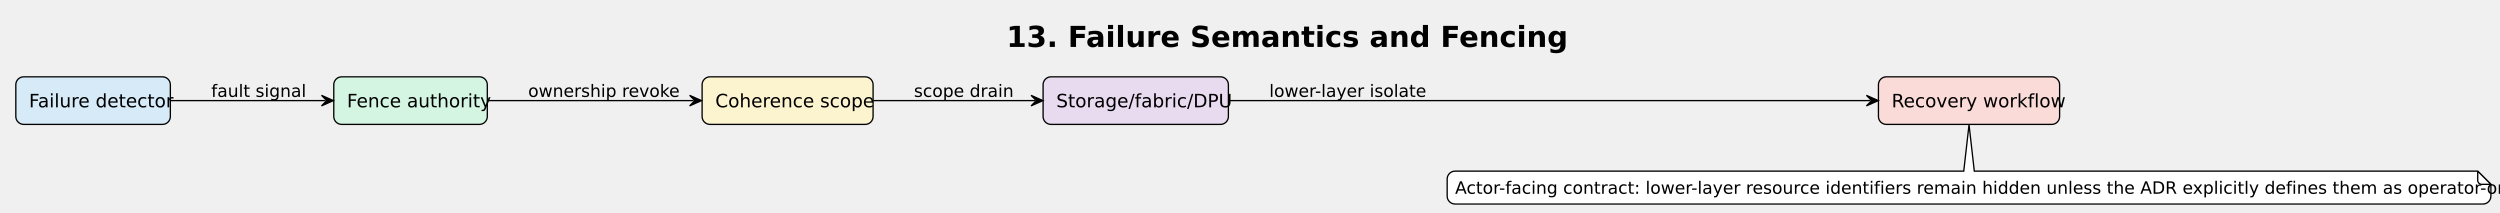
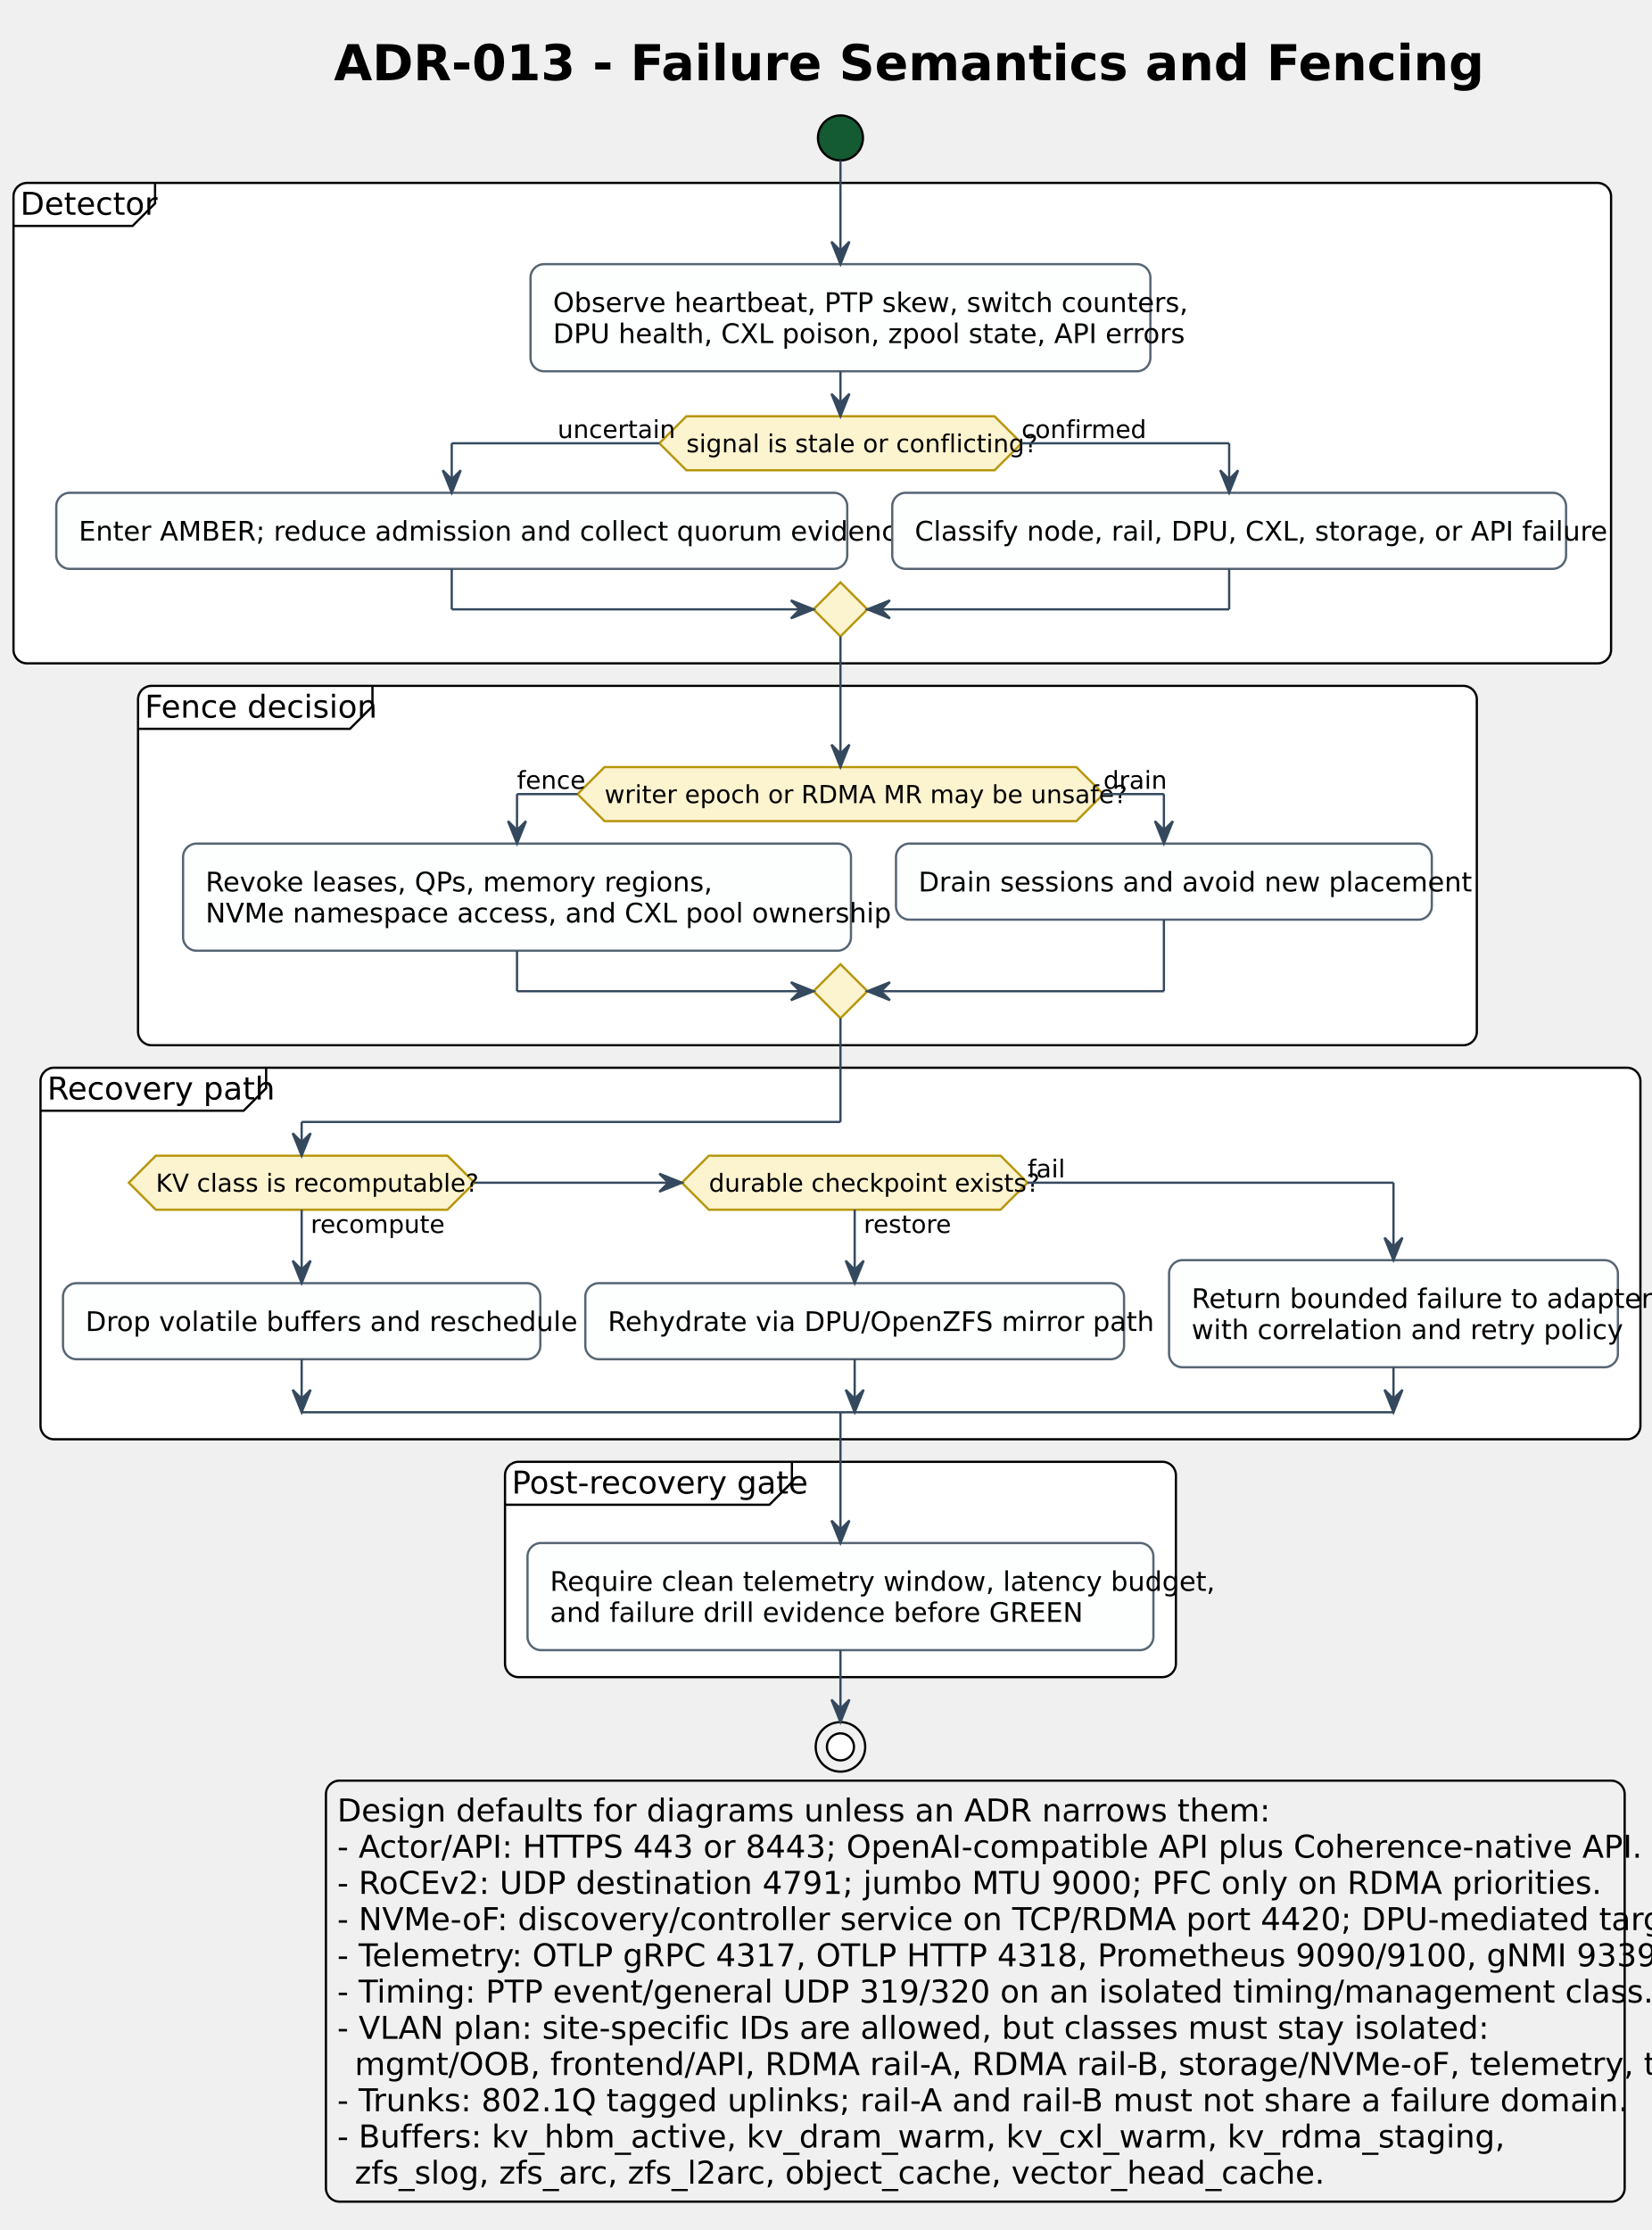
- <svg xmlns="http://www.w3.org/2000/svg" contentStyleType="text/css" data-diagram-type="DESCRIPTION" height="161px" preserveAspectRatio="none" style="width:1897px;height:161px;background:#FFFFFF;" version="1.1" viewBox="0 0 1897 161" width="1897px" zoomAndPan="magnify">
+ <svg xmlns="http://www.w3.org/2000/svg" contentStyleType="text/css" data-diagram-type="ACTIVITY" height="991px" preserveAspectRatio="none" style="width:734px;height:991px;background:#FFFFFF;" version="1.1" viewBox="0 0 734 991" width="734px" zoomAndPan="magnify">
  <defs />
  <g>
-     <g class="title" data-source-line="2">
-       <text fill="#000000" font-family="DejaVu Sans" font-size="22" font-weight="bold" lengthAdjust="spacing" textLength="360.669" x="763.707" y="35.636">13. Failure Semantics and Fencing</text>
+     <g class="title" data-source-line="18">
+       <text fill="#000000" font-family="DejaVu Sans" font-size="22" font-weight="bold" lengthAdjust="spacing" textLength="435.22" x="148.381" y="35.636">ADR-013 - Failure Semantics and Fencing</text>
    </g>
-     <g class="entity" data-qualified-name="N1" data-source-line="8" id="ent0002">
-       <rect fill="#D6EAF8" height="36.099" rx="6" ry="6" style="stroke:#000000;stroke-width:1;" width="117.269" x="12" y="58.298" />
-       <text fill="#000000" font-family="DejaVu Sans" font-size="14" lengthAdjust="spacing" textLength="97.269" x="22" y="81.43">Failure detector</text>
-     </g>
-     <g class="entity" data-qualified-name="N2" data-source-line="9" id="ent0003">
-       <rect fill="#D5F5E3" height="36.099" rx="6" ry="6" style="stroke:#000000;stroke-width:1;" width="116.496" x="253.27" y="58.298" />
-       <text fill="#000000" font-family="DejaVu Sans" font-size="14" lengthAdjust="spacing" textLength="96.496" x="263.27" y="81.43">Fence authority</text>
-     </g>
-     <g class="entity" data-qualified-name="N3" data-source-line="10" id="ent0004">
-       <rect fill="#FCF3CF" height="36.099" rx="6" ry="6" style="stroke:#000000;stroke-width:1;" width="129.737" x="532.76" y="58.298" />
-       <text fill="#000000" font-family="DejaVu Sans" font-size="14" lengthAdjust="spacing" textLength="109.737" x="542.76" y="81.43">Coherence scope</text>
-     </g>
-     <g class="entity" data-qualified-name="N4" data-source-line="11" id="ent0005">
-       <rect fill="#E8DAEF" height="36.099" rx="6" ry="6" style="stroke:#000000;stroke-width:1;" width="140.606" x="791.5" y="58.298" />
-       <text fill="#000000" font-family="DejaVu Sans" font-size="14" lengthAdjust="spacing" textLength="120.606" x="801.5" y="81.43">Storage/fabric/DPU</text>
-     </g>
-     <g class="entity" data-qualified-name="N5" data-source-line="12" id="ent0006">
-       <rect fill="#FADBD8" height="36.099" rx="6" ry="6" style="stroke:#000000;stroke-width:1;" width="137.476" x="1425.36" y="58.298" />
-       <text fill="#000000" font-family="DejaVu Sans" font-size="14" lengthAdjust="spacing" textLength="117.476" x="1435.36" y="81.43">Recovery workflow</text>
-     </g>
-     <g class="entity" data-qualified-name="GMN11" data-source-line="20" id="ent0012">
-       <path d="M1098.11,135.868 L1098.11,148.817 A6,6 0 0 0 1104.11,154.817 L1884.084,154.817 A6,6 0 0 0 1890.084,148.817 L1890.084,139.868 L1880.084,129.868 L1498.1,129.868 L1494.1,94.598 L1490.1,129.868 L1104.11,129.868 A6,6 0 0 0 1098.11,135.868" fill="#FFFFFF" style="stroke:#000000;stroke-width:1;" />
-       <path d="M1880.084,129.868 L1880.084,136.868 A3,3 0 0 0 1883.084,139.868 L1890.084,139.868 L1880.084,129.868" fill="#FFFFFF" style="stroke:#000000;stroke-width:1;" />
-       <text fill="#000000" font-family="DejaVu Sans" font-size="13" lengthAdjust="spacing" textLength="770.974" x="1104.11" y="147.062">Actor-facing contract: lower-layer resource identifiers remain hidden unless the ADR explicitly defines them as operator-only evidence.</text>
-     </g>
-     <g class="link" data-entity-1="ent0002" data-entity-2="ent0003" data-link-type="dependency" data-source-line="14" id="lnk7">
-       <path d="M129.77,76.348 C167.19,76.348 209.64,76.348 246.95,76.348" fill="none" id="N1-to-N2" style="stroke:#000000;stroke-width:1;" />
-       <polygon fill="#000000" points="252.95,76.348,243.95,72.348,247.95,76.348,243.95,80.348,252.95,76.348" style="stroke:#000000;stroke-width:1;" />
-       <text fill="#000000" font-family="DejaVu Sans" font-size="13" lengthAdjust="spacing" textLength="62.15" x="160.27" y="73.542">fault signal</text>
-     </g>
-     <g class="link" data-entity-1="ent0003" data-entity-2="ent0004" data-link-type="dependency" data-source-line="15" id="lnk8">
-       <path d="M370.01,76.348 C417.03,76.348 477.49,76.348 526.28,76.348" fill="none" id="N2-to-N3" style="stroke:#000000;stroke-width:1;" />
-       <polygon fill="#000000" points="532.28,76.348,523.28,72.348,527.28,76.348,523.28,80.348,532.28,76.348" style="stroke:#000000;stroke-width:1;" />
-       <text fill="#000000" font-family="DejaVu Sans" font-size="13" lengthAdjust="spacing" textLength="101.886" x="400.76" y="73.542">ownership revoke</text>
-     </g>
-     <g class="link" data-entity-1="ent0004" data-entity-2="ent0005" data-link-type="dependency" data-source-line="16" id="lnk9">
-       <path d="M662.77,76.348 C701.73,76.348 745.47,76.348 785.36,76.348" fill="none" id="N3-to-N4" style="stroke:#000000;stroke-width:1;" />
-       <polygon fill="#000000" points="791.36,76.348,782.36,72.348,786.36,76.348,782.36,80.348,791.36,76.348" style="stroke:#000000;stroke-width:1;" />
-       <text fill="#000000" font-family="DejaVu Sans" font-size="13" lengthAdjust="spacing" textLength="67.209" x="693.5" y="73.542">scope drain</text>
-     </g>
-     <g class="link" data-entity-1="ent0005" data-entity-2="ent0006" data-link-type="dependency" data-source-line="17" id="lnk10">
-       <path d="M932.36,76.348 C1054.18,76.348 1298.63,76.348 1419.24,76.348" fill="none" id="N4-to-N5" style="stroke:#000000;stroke-width:1;" />
-       <polygon fill="#000000" points="1425.24,76.348,1416.24,72.348,1420.24,76.348,1416.24,80.348,1425.24,76.348" style="stroke:#000000;stroke-width:1;" />
-       <text fill="#000000" font-family="DejaVu Sans" font-size="13" lengthAdjust="spacing" textLength="104.762" x="963.11" y="73.542">lower-layer isolate</text>
+     <ellipse cx="373.491" cy="61.298" fill="#145A32" rx="10" ry="10" style="stroke:#000000;stroke-width:1;" />
+     <rect fill="#FFFFFF" height="213.495" rx="6" ry="6" style="stroke:#000000;stroke-width:1;" width="709.95" x="6" y="81.298" />
+     <path d="M68.91,81.298 L68.91,90.397 L58.91,100.397 L6,100.397" fill="none" style="stroke:#000000;stroke-width:1;" />
+     <text fill="#000000" font-family="DejaVu Sans" font-size="14" lengthAdjust="spacing" textLength="52.91" x="9" y="95.43">Detector</text>
+     <rect fill="#FDFEFE" height="47.598" rx="6" ry="6" style="stroke:#566573;stroke-width:1;" width="275.457" x="235.763" y="117.397" />
+     <text fill="#000000" font-family="DejaVu Sans" font-size="12" lengthAdjust="spacing" textLength="252.773" x="245.763" y="138.652">Observe heartbeat, PTP skew, switch counters,</text>
+     <text fill="#000000" font-family="DejaVu Sans" font-size="12" lengthAdjust="spacing" textLength="255.457" x="245.763" y="152.451">DPU health, CXL poison, zpool state, API errors</text>
+     <polygon fill="#FCF3CF" points="305.012,184.994,441.97,184.994,453.97,196.994,441.97,208.994,305.012,208.994,293.012,196.994,305.012,184.994" style="stroke:#B7950B;stroke-width:1;" />
+     <text fill="#000000" font-family="DejaVu Sans" font-size="11" lengthAdjust="spacing" textLength="136.958" x="305.012" y="200.988">signal is stale or conflicting?</text>
+     <text fill="#000000" font-family="DejaVu Sans" font-size="11" lengthAdjust="spacing" textLength="45.252" x="247.761" y="194.663">uncertain</text>
+     <text fill="#000000" font-family="DejaVu Sans" font-size="11" lengthAdjust="spacing" textLength="48.297" x="453.97" y="194.663">confirmed</text>
+     <rect fill="#FDFEFE" height="33.799" rx="6" ry="6" style="stroke:#566573;stroke-width:1;" width="351.5" x="25.005" y="218.994" />
+     <text fill="#000000" font-family="DejaVu Sans" font-size="12" lengthAdjust="spacing" textLength="331.5" x="35.005" y="240.25">Enter AMBER; reduce admission and collect quorum evidence</text>
+     <rect fill="#FDFEFE" height="33.799" rx="6" ry="6" style="stroke:#566573;stroke-width:1;" width="299.445" x="396.505" y="218.994" />
+     <text fill="#000000" font-family="DejaVu Sans" font-size="12" lengthAdjust="spacing" textLength="279.445" x="406.505" y="240.25">Classify node, rail, DPU, CXL, storage, or API failure</text>
+     <polygon fill="#FCF3CF" points="373.491,258.793,385.491,270.793,373.491,282.793,361.491,270.793,373.491,258.793" style="stroke:#B7950B;stroke-width:1;" />
+     <rect fill="#FFFFFF" height="159.696" rx="6" ry="6" style="stroke:#000000;stroke-width:1;" width="594.936" x="61.35" y="304.793" />
+     <path d="M165.515,304.793 L165.515,313.892 L155.515,323.892 L61.35,323.892" fill="none" style="stroke:#000000;stroke-width:1;" />
+     <text fill="#000000" font-family="DejaVu Sans" font-size="14" lengthAdjust="spacing" textLength="94.165" x="64.35" y="318.925">Fence decision</text>
+     <polygon fill="#FCF3CF" points="268.647,340.892,478.335,340.892,490.335,352.892,478.335,364.892,268.647,364.892,256.647,352.892,268.647,340.892" style="stroke:#B7950B;stroke-width:1;" />
+     <text fill="#000000" font-family="DejaVu Sans" font-size="11" lengthAdjust="spacing" textLength="209.688" x="268.647" y="356.885">writer epoch or RDMA MR may be unsafe?</text>
+     <text fill="#000000" font-family="DejaVu Sans" font-size="11" lengthAdjust="spacing" textLength="26.909" x="229.738" y="350.56">fence</text>
+     <text fill="#000000" font-family="DejaVu Sans" font-size="11" lengthAdjust="spacing" textLength="24.46" x="490.335" y="350.56">drain</text>
+     <rect fill="#FDFEFE" height="47.598" rx="6" ry="6" style="stroke:#566573;stroke-width:1;" width="296.815" x="81.35" y="374.892" />
+     <text fill="#000000" font-family="DejaVu Sans" font-size="12" lengthAdjust="spacing" textLength="204.744" x="91.35" y="396.147">Revoke leases, QPs, memory regions,</text>
+     <text fill="#000000" font-family="DejaVu Sans" font-size="12" lengthAdjust="spacing" textLength="276.815" x="91.35" y="409.946">NVMe namespace access, and CXL pool ownership</text>
+     <rect fill="#FDFEFE" height="33.799" rx="6" ry="6" style="stroke:#566573;stroke-width:1;" width="238.121" x="398.165" y="374.892" />
+     <text fill="#000000" font-family="DejaVu Sans" font-size="12" lengthAdjust="spacing" textLength="218.121" x="408.165" y="396.147">Drain sessions and avoid new placement</text>
+     <polygon fill="#FCF3CF" points="373.491,428.489,385.491,440.489,373.491,452.489,361.491,440.489,373.491,428.489" style="stroke:#B7950B;stroke-width:1;" />
+     <rect fill="#FFFFFF" height="165.121" rx="6" ry="6" style="stroke:#000000;stroke-width:1;" width="710.982" x="18" y="474.489" />
+     <path d="M118.269,474.489 L118.269,483.588 L108.269,493.588 L18,493.588" fill="none" style="stroke:#000000;stroke-width:1;" />
+     <text fill="#000000" font-family="DejaVu Sans" font-size="14" lengthAdjust="spacing" textLength="90.269" x="21" y="488.621">Recovery path</text>
+     <polygon fill="#FCF3CF" points="69.248,513.588,198.863,513.588,210.863,525.588,198.863,537.588,69.248,537.588,57.248,525.588,69.248,513.588" style="stroke:#B7950B;stroke-width:1;" />
+     <text fill="#000000" font-family="DejaVu Sans" font-size="11" lengthAdjust="spacing" textLength="51.971" x="138.056" y="547.906">recompute</text>
+     <text fill="#000000" font-family="DejaVu Sans" font-size="11" lengthAdjust="spacing" textLength="129.615" x="69.248" y="529.581">KV class is recomputable?</text>
+     <rect fill="#FDFEFE" height="33.799" rx="6" ry="6" style="stroke:#566573;stroke-width:1;" width="212.111" x="28" y="570.237" />
+     <text fill="#000000" font-family="DejaVu Sans" font-size="12" lengthAdjust="spacing" textLength="192.111" x="38" y="591.493">Drop volatile buffers and reschedule</text>
+     <polygon fill="#FCF3CF" points="315.001,513.588,444.632,513.588,456.632,525.588,444.632,537.588,315.001,537.588,303.001,525.588,315.001,513.588" style="stroke:#B7950B;stroke-width:1;" />
+     <text fill="#000000" font-family="DejaVu Sans" font-size="11" lengthAdjust="spacing" textLength="34.235" x="383.816" y="547.906">restore</text>
+     <text fill="#000000" font-family="DejaVu Sans" font-size="11" lengthAdjust="spacing" textLength="129.631" x="315.001" y="529.581">durable checkpoint exists?</text>
+     <text fill="#000000" font-family="DejaVu Sans" font-size="11" lengthAdjust="spacing" textLength="14.062" x="456.632" y="523.257">fail</text>
+     <rect fill="#FDFEFE" height="33.799" rx="6" ry="6" style="stroke:#566573;stroke-width:1;" width="239.41" x="260.111" y="570.237" />
+     <text fill="#000000" font-family="DejaVu Sans" font-size="12" lengthAdjust="spacing" textLength="219.41" x="270.111" y="591.493">Rehydrate via DPU/OpenZFS mirror path</text>
+     <rect fill="#FDFEFE" height="47.598" rx="6" ry="6" style="stroke:#566573;stroke-width:1;" width="199.461" x="519.521" y="560.013" />
+     <text fill="#000000" font-family="DejaVu Sans" font-size="12" lengthAdjust="spacing" textLength="179.461" x="529.521" y="581.269">Return bounded failure to adapter</text>
+     <text fill="#000000" font-family="DejaVu Sans" font-size="12" lengthAdjust="spacing" textLength="165.404" x="529.521" y="595.068">with correlation and retry policy</text>
+     <rect fill="#FFFFFF" height="95.696" rx="6" ry="6" style="stroke:#000000;stroke-width:1;" width="298.141" x="224.421" y="649.611" />
+     <path d="M351.917,649.611 L351.917,658.709 L341.917,668.709 L224.421,668.709" fill="none" style="stroke:#000000;stroke-width:1;" />
+     <text fill="#000000" font-family="DejaVu Sans" font-size="14" lengthAdjust="spacing" textLength="117.496" x="227.421" y="663.742">Post-recovery gate</text>
+     <rect fill="#FDFEFE" height="47.598" rx="6" ry="6" style="stroke:#566573;stroke-width:1;" width="278.141" x="234.421" y="685.709" />
+     <text fill="#000000" font-family="DejaVu Sans" font-size="12" lengthAdjust="spacing" textLength="258.141" x="244.421" y="706.965">Require clean telemetry window, latency budget,</text>
+     <text fill="#000000" font-family="DejaVu Sans" font-size="12" lengthAdjust="spacing" textLength="212.777" x="244.421" y="720.764">and failure drill evidence before GREEN</text>
+     <ellipse cx="373.491" cy="776.307" fill="none" rx="11" ry="11" style="stroke:#000000;stroke-width:1;" />
+     <ellipse cx="373.491" cy="776.307" fill="#FFFFFF" rx="6" ry="6" style="stroke:#000000;stroke-width:1;" />
+     <line style="stroke:#34495E;stroke-width:1;" x1="293.012" x2="200.755" y1="196.994" y2="196.994" />
+     <line style="stroke:#34495E;stroke-width:1;" x1="200.755" x2="200.755" y1="196.994" y2="218.994" />
+     <polygon fill="#34495E" points="196.755,208.994,200.755,218.994,204.755,208.994,200.755,212.994" style="stroke:#34495E;stroke-width:1;" />
+     <line style="stroke:#34495E;stroke-width:1;" x1="453.97" x2="546.227" y1="196.994" y2="196.994" />
+     <line style="stroke:#34495E;stroke-width:1;" x1="546.227" x2="546.227" y1="196.994" y2="218.994" />
+     <polygon fill="#34495E" points="542.227,208.994,546.227,218.994,550.227,208.994,546.227,212.994" style="stroke:#34495E;stroke-width:1;" />
+     <line style="stroke:#34495E;stroke-width:1;" x1="200.755" x2="200.755" y1="252.793" y2="270.793" />
+     <line style="stroke:#34495E;stroke-width:1;" x1="200.755" x2="361.491" y1="270.793" y2="270.793" />
+     <polygon fill="#34495E" points="351.491,266.793,361.491,270.793,351.491,274.793,355.491,270.793" style="stroke:#34495E;stroke-width:1;" />
+     <line style="stroke:#34495E;stroke-width:1;" x1="546.227" x2="546.227" y1="252.793" y2="270.793" />
+     <line style="stroke:#34495E;stroke-width:1;" x1="546.227" x2="385.491" y1="270.793" y2="270.793" />
+     <polygon fill="#34495E" points="395.491,266.793,385.491,270.793,395.491,274.793,391.491,270.793" style="stroke:#34495E;stroke-width:1;" />
+     <line style="stroke:#34495E;stroke-width:1;" x1="373.491" x2="373.491" y1="164.994" y2="184.994" />
+     <polygon fill="#34495E" points="369.491,174.994,373.491,184.994,377.491,174.994,373.491,178.994" style="stroke:#34495E;stroke-width:1;" />
+     <line style="stroke:#34495E;stroke-width:1;" x1="373.491" x2="373.491" y1="71.298" y2="117.397" />
+     <polygon fill="#34495E" points="369.491,107.397,373.491,117.397,377.491,107.397,373.491,111.397" style="stroke:#34495E;stroke-width:1;" />
+     <line style="stroke:#34495E;stroke-width:1;" x1="256.647" x2="229.757" y1="352.892" y2="352.892" />
+     <line style="stroke:#34495E;stroke-width:1;" x1="229.757" x2="229.757" y1="352.892" y2="374.892" />
+     <polygon fill="#34495E" points="225.757,364.892,229.757,374.892,233.757,364.892,229.757,368.892" style="stroke:#34495E;stroke-width:1;" />
+     <line style="stroke:#34495E;stroke-width:1;" x1="490.335" x2="517.225" y1="352.892" y2="352.892" />
+     <line style="stroke:#34495E;stroke-width:1;" x1="517.225" x2="517.225" y1="352.892" y2="374.892" />
+     <polygon fill="#34495E" points="513.225,364.892,517.225,374.892,521.225,364.892,517.225,368.892" style="stroke:#34495E;stroke-width:1;" />
+     <line style="stroke:#34495E;stroke-width:1;" x1="229.757" x2="229.757" y1="422.489" y2="440.489" />
+     <line style="stroke:#34495E;stroke-width:1;" x1="229.757" x2="361.491" y1="440.489" y2="440.489" />
+     <polygon fill="#34495E" points="351.491,436.489,361.491,440.489,351.491,444.489,355.491,440.489" style="stroke:#34495E;stroke-width:1;" />
+     <line style="stroke:#34495E;stroke-width:1;" x1="517.225" x2="517.225" y1="408.69" y2="440.489" />
+     <line style="stroke:#34495E;stroke-width:1;" x1="517.225" x2="385.491" y1="440.489" y2="440.489" />
+     <polygon fill="#34495E" points="395.491,436.489,385.491,440.489,395.491,444.489,391.491,440.489" style="stroke:#34495E;stroke-width:1;" />
+     <line style="stroke:#34495E;stroke-width:1;" x1="373.491" x2="373.491" y1="282.793" y2="340.892" />
+     <polygon fill="#34495E" points="369.491,330.892,373.491,340.892,377.491,330.892,373.491,334.892" style="stroke:#34495E;stroke-width:1;" />
+     <line style="stroke:#34495E;stroke-width:1;" x1="134.056" x2="134.056" y1="537.588" y2="570.237" />
+     <polygon fill="#34495E" points="130.056,560.237,134.056,570.237,138.056,560.237,134.056,564.237" style="stroke:#34495E;stroke-width:1;" />
+     <line style="stroke:#34495E;stroke-width:1;" x1="134.056" x2="134.056" y1="604.036" y2="627.611" />
+     <polygon fill="#34495E" points="130.056,617.611,134.056,627.611,138.056,617.611,134.056,621.611" style="stroke:#34495E;stroke-width:1;" />
+     <line style="stroke:#34495E;stroke-width:1;" x1="379.816" x2="379.816" y1="537.588" y2="570.237" />
+     <polygon fill="#34495E" points="375.816,560.237,379.816,570.237,383.816,560.237,379.816,564.237" style="stroke:#34495E;stroke-width:1;" />
+     <line style="stroke:#34495E;stroke-width:1;" x1="379.816" x2="379.816" y1="604.036" y2="627.611" />
+     <polygon fill="#34495E" points="375.816,617.611,379.816,627.611,383.816,617.611,379.816,621.611" style="stroke:#34495E;stroke-width:1;" />
+     <line style="stroke:#34495E;stroke-width:1;" x1="210.863" x2="303.001" y1="525.588" y2="525.588" />
+     <polygon fill="#34495E" points="293.001,521.588,303.001,525.588,293.001,529.588,297.001,525.588" style="stroke:#34495E;stroke-width:1;" />
+     <line style="stroke:#34495E;stroke-width:1;" x1="373.491" x2="373.491" y1="452.489" y2="498.588" />
+     <line style="stroke:#34495E;stroke-width:1;" x1="373.491" x2="134.056" y1="498.588" y2="498.588" />
+     <line style="stroke:#34495E;stroke-width:1;" x1="134.056" x2="134.056" y1="498.588" y2="513.588" />
+     <polygon fill="#34495E" points="130.056,503.588,134.056,513.588,138.056,503.588,134.056,507.588" style="stroke:#34495E;stroke-width:1;" />
+     <line style="stroke:#34495E;stroke-width:1;" x1="456.632" x2="619.252" y1="525.588" y2="525.588" />
+     <line style="stroke:#34495E;stroke-width:1;" x1="619.252" x2="619.252" y1="525.588" y2="560.013" />
+     <polygon fill="#34495E" points="615.252,550.013,619.252,560.013,623.252,550.013,619.252,554.013" style="stroke:#34495E;stroke-width:1;" />
+     <line style="stroke:#34495E;stroke-width:1;" x1="619.252" x2="619.252" y1="607.611" y2="627.611" />
+     <polygon fill="#34495E" points="615.252,617.611,619.252,627.611,623.252,617.611,619.252,621.611" style="stroke:#34495E;stroke-width:1;" />
+     <line style="stroke:#34495E;stroke-width:1;" x1="134.056" x2="619.252" y1="627.611" y2="627.611" />
+     <line style="stroke:#34495E;stroke-width:1;" x1="373.491" x2="373.491" y1="627.611" y2="685.709" />
+     <polygon fill="#34495E" points="369.491,675.709,373.491,685.709,377.491,675.709,373.491,679.709" style="stroke:#34495E;stroke-width:1;" />
+     <line style="stroke:#34495E;stroke-width:1;" x1="373.491" x2="373.491" y1="733.307" y2="765.307" />
+     <polygon fill="#34495E" points="369.491,755.307,373.491,765.307,377.491,755.307,373.491,759.307" style="stroke:#34495E;stroke-width:1;" />
+     <g class="legend" data-source-line="20">
+       <rect fill="none" height="187.085" rx="6" ry="6" style="stroke:#000000;stroke-width:1;" width="577.137" x="144.846" y="791.307" />
+       <text fill="#000000" font-family="DejaVu Sans" font-size="14" lengthAdjust="spacing" textLength="368.054" x="149.846" y="809.439">Design defaults for diagrams unless an ADR narrows them:</text>
+       <text fill="#000000" font-family="DejaVu Sans" font-size="14" lengthAdjust="spacing" textLength="528.363" x="149.846" y="825.537">- Actor/API: HTTPS 443 or 8443; OpenAI-compatible API plus Coherence-native API.</text>
+       <text fill="#000000" font-family="DejaVu Sans" font-size="14" lengthAdjust="spacing" textLength="510.426" x="149.846" y="841.636">- RoCEv2: UDP destination 4791; jumbo MTU 9000; PFC only on RDMA priorities.</text>
+       <text fill="#000000" font-family="DejaVu Sans" font-size="14" lengthAdjust="spacing" textLength="554.743" x="149.846" y="857.735">- NVMe-oF: discovery/controller service on TCP/RDMA port 4420; DPU-mediated targets.</text>
+       <text fill="#000000" font-family="DejaVu Sans" font-size="14" lengthAdjust="spacing" textLength="544.701" x="149.846" y="873.833">- Telemetry: OTLP gRPC 4317, OTLP HTTP 4318, Prometheus 9090/9100, gNMI 9339.</text>
+       <text fill="#000000" font-family="DejaVu Sans" font-size="14" lengthAdjust="spacing" textLength="519.825" x="149.846" y="889.932">- Timing: PTP event/general UDP 319/320 on an isolated timing/management class.</text>
+       <text fill="#000000" font-family="DejaVu Sans" font-size="14" lengthAdjust="spacing" textLength="454.412" x="149.846" y="906.03">- VLAN plan: site-specific IDs are allowed, but classes must stay isolated:</text>
+       <text fill="#000000" font-family="DejaVu Sans" font-size="14" lengthAdjust="spacing" textLength="559.357" x="157.625" y="922.129">mgmt/OOB, frontend/API, RDMA rail-A, RDMA rail-B, storage/NVMe-oF, telemetry, timing.</text>
+       <text fill="#000000" font-family="DejaVu Sans" font-size="14" lengthAdjust="spacing" textLength="507.356" x="149.846" y="938.228">- Trunks: 802.1Q tagged uplinks; rail-A and rail-B must not share a failure domain.</text>
+       <text fill="#000000" font-family="DejaVu Sans" font-size="14" lengthAdjust="spacing" textLength="464.495" x="149.846" y="954.326">- Buffers: kv_hbm_active, kv_dram_warm, kv_cxl_warm, kv_rdma_staging,</text>
+       <text fill="#000000" font-family="DejaVu Sans" font-size="14" lengthAdjust="spacing" textLength="392.212" x="157.625" y="970.425">zfs_slog, zfs_arc, zfs_l2arc, object_cache, vector_head_cache.</text>
    </g>
  </g>
</svg>
